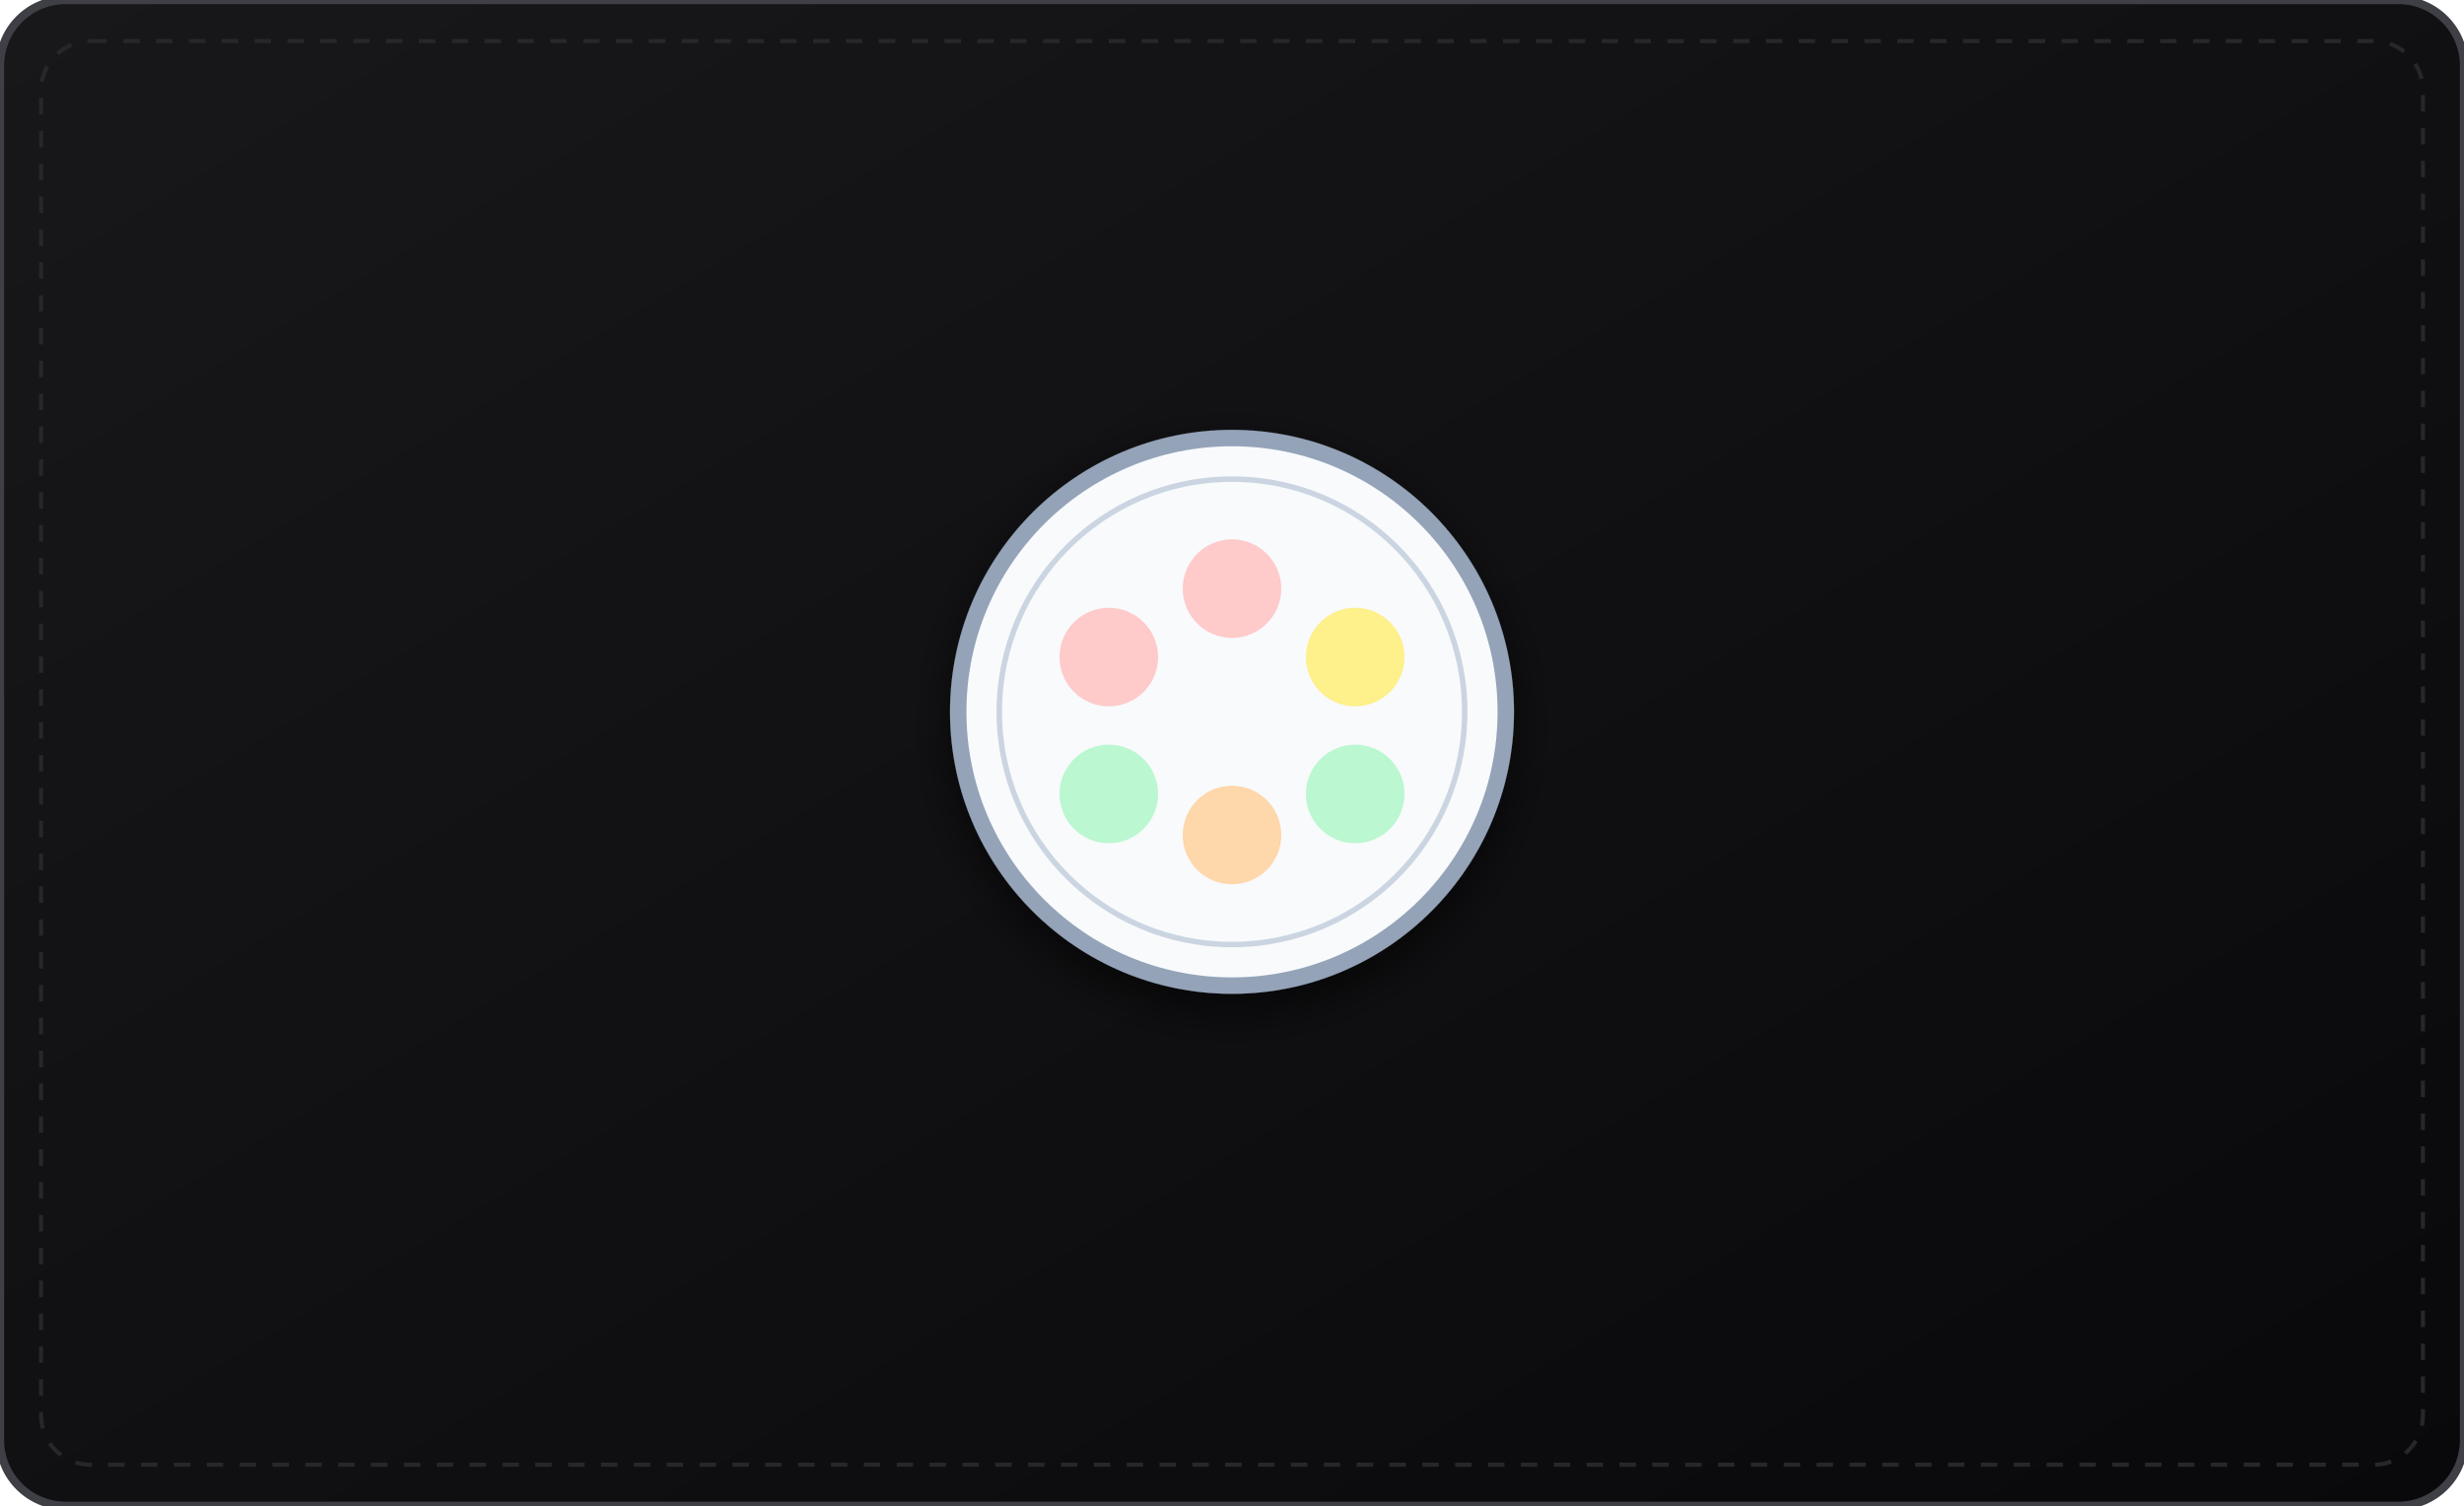
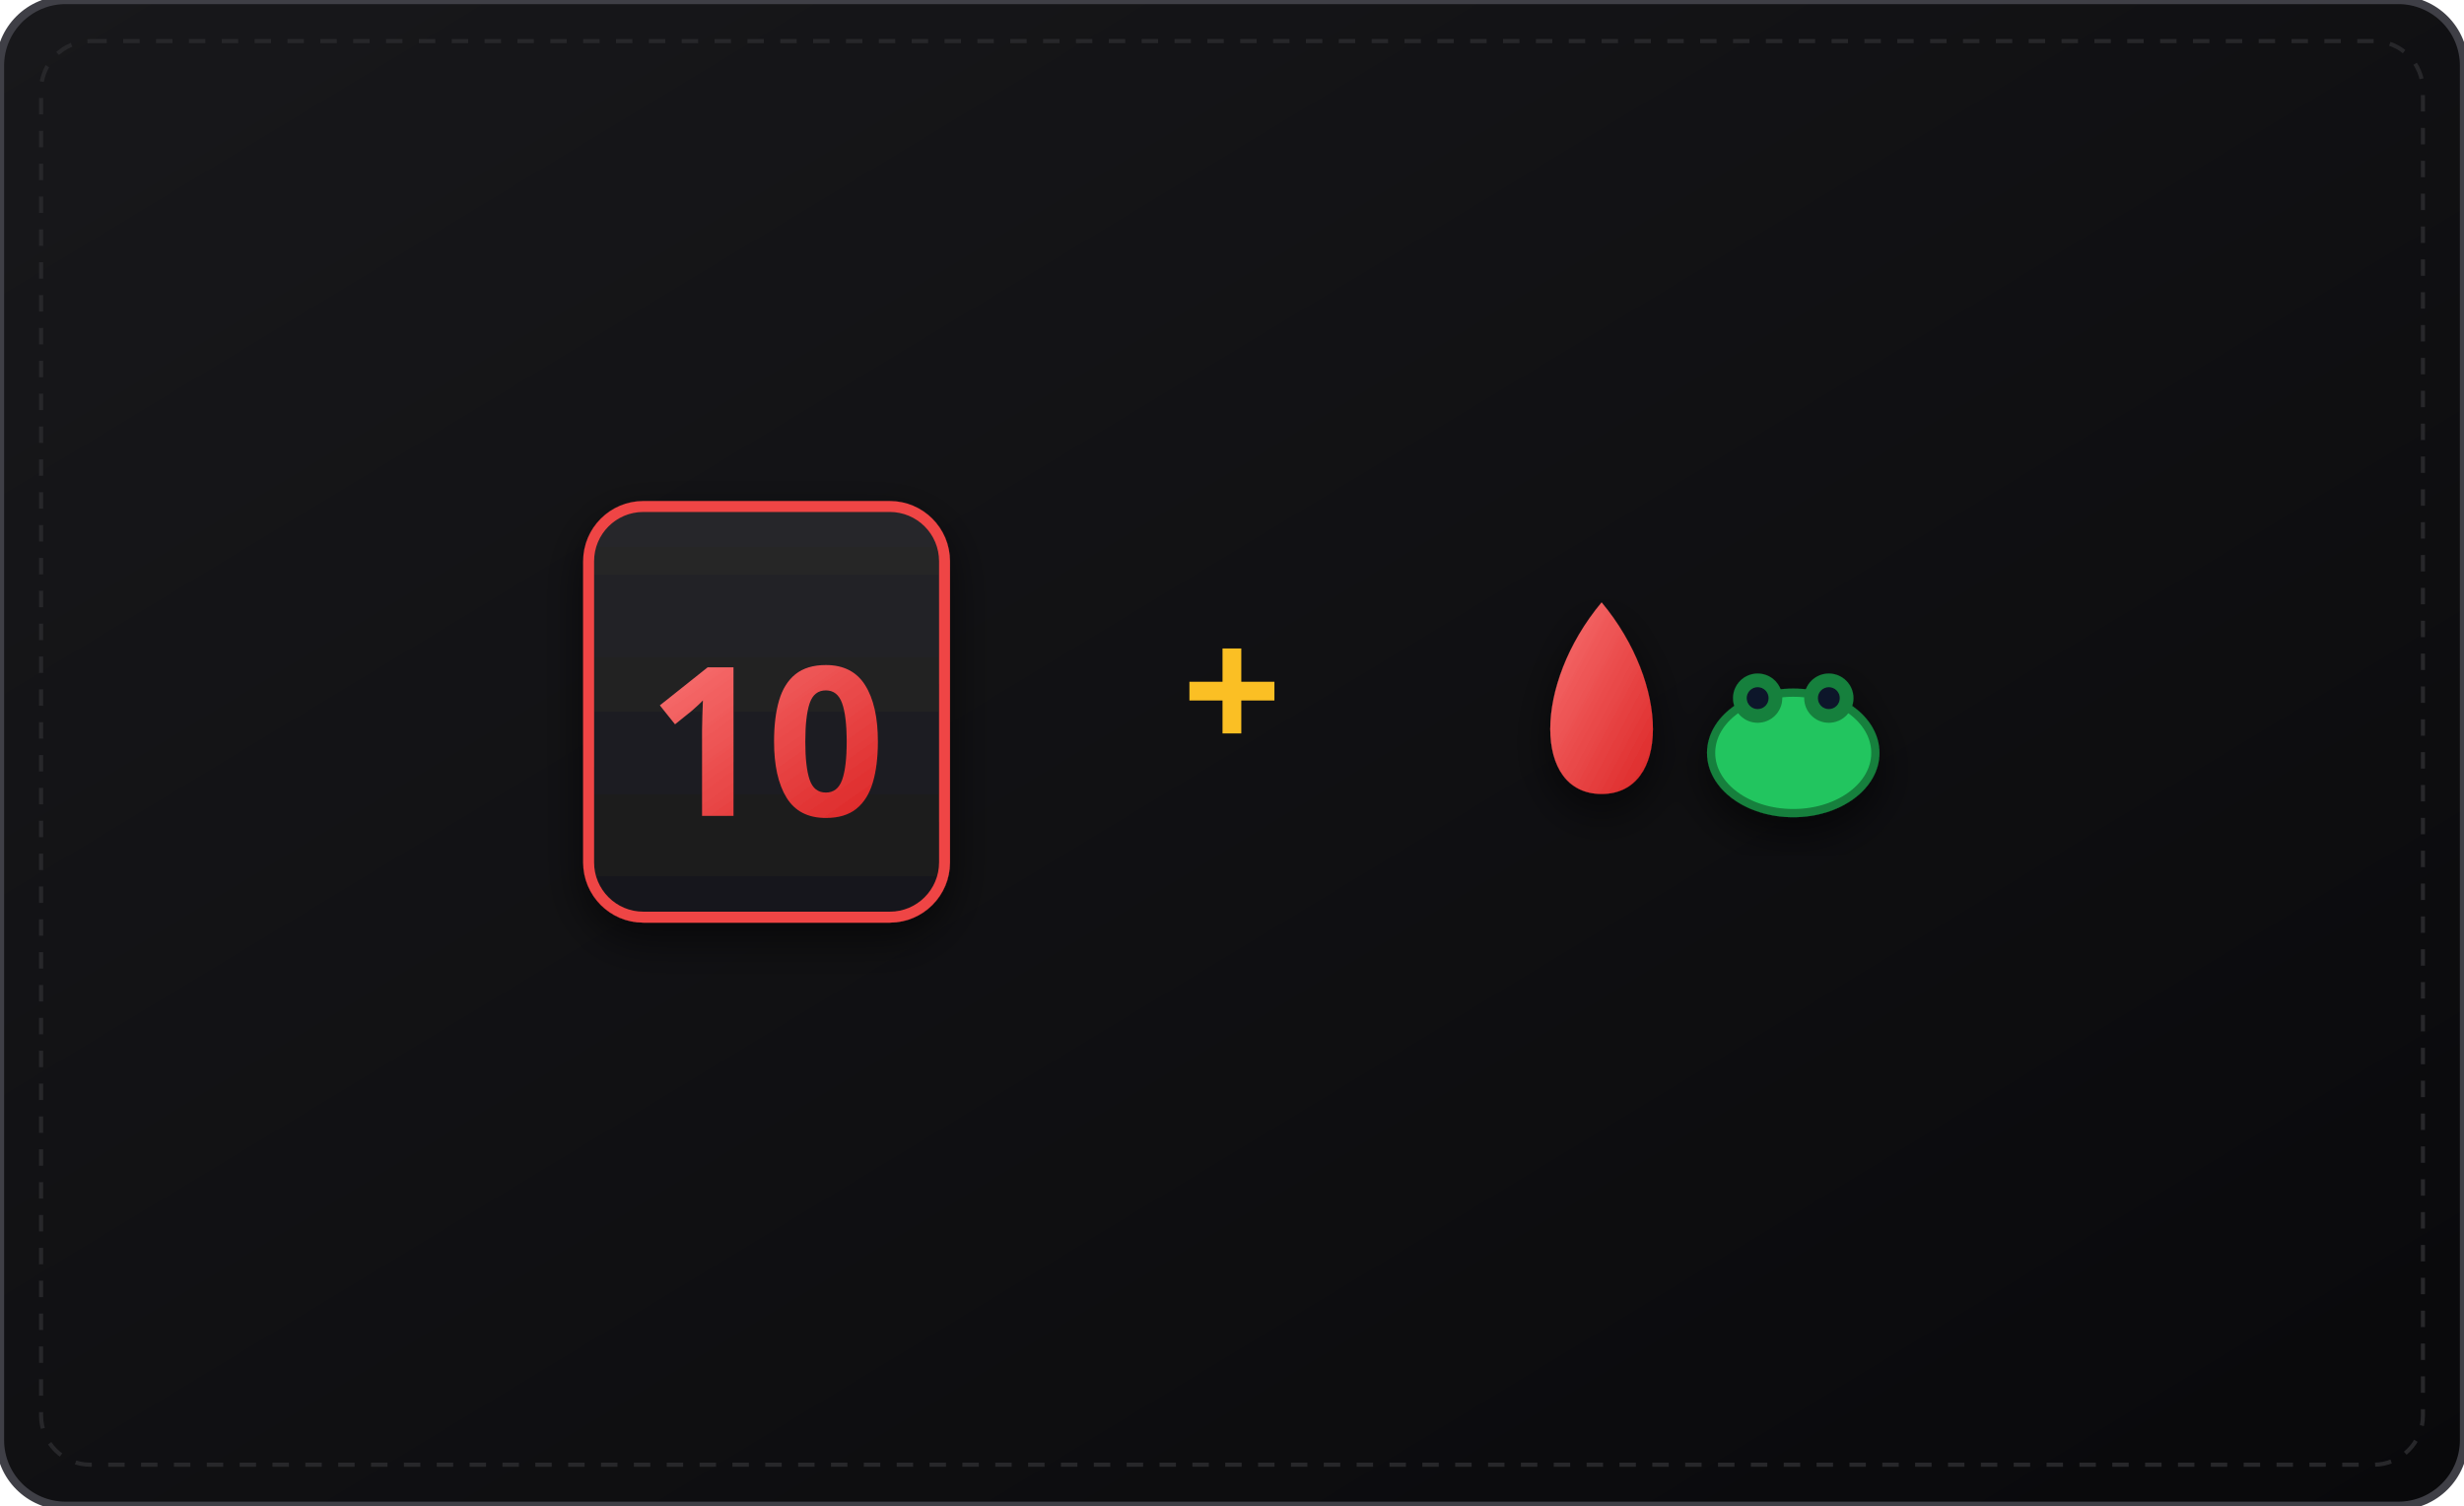
<svg xmlns="http://www.w3.org/2000/svg" viewBox="0 0 900 550" width="100%" height="100%" class="rebus-svg">
  <defs>
    <linearGradient id="bgGrad" x1="0%" y1="0%" x2="100%" y2="100%">
      <stop offset="0%" stop-color="#18181b" />
      <stop offset="100%" stop-color="#09090b" />
    </linearGradient>
    <linearGradient id="cardGrad" x1="0%" y1="0%" x2="0%" y2="100%">
      <stop offset="0%" stop-color="#27272a" />
      <stop offset="100%" stop-color="#18181b" />
    </linearGradient>
    <linearGradient id="goldGrad" x1="0%" y1="0%" x2="100%" y2="100%">
      <stop offset="0%" stop-color="#fbbf24" />
      <stop offset="100%" stop-color="#d97706" />
    </linearGradient>
    <linearGradient id="blueGrad" x1="0%" y1="0%" x2="100%" y2="100%">
      <stop offset="0%" stop-color="#60a5fa" />
      <stop offset="100%" stop-color="#2563eb" />
    </linearGradient>
    <linearGradient id="cyanGrad" x1="0%" y1="0%" x2="100%" y2="100%">
      <stop offset="0%" stop-color="#38bdf8" />
      <stop offset="100%" stop-color="#0284c7" />
    </linearGradient>
    <linearGradient id="redGrad" x1="0%" y1="0%" x2="100%" y2="100%">
      <stop offset="0%" stop-color="#f87171" />
      <stop offset="100%" stop-color="#dc2626" />
    </linearGradient>
    <linearGradient id="greenGrad" x1="0%" y1="0%" x2="100%" y2="100%">
      <stop offset="0%" stop-color="#34d399" />
      <stop offset="100%" stop-color="#059669" />
    </linearGradient>
    <linearGradient id="purpleGrad" x1="0%" y1="0%" x2="100%" y2="100%">
      <stop offset="0%" stop-color="#c084fc" />
      <stop offset="100%" stop-color="#7e22ce" />
    </linearGradient>
    <filter id="shadow" x="-20%" y="-20%" width="140%" height="140%">
      <feDropShadow dx="0" dy="6" stdDeviation="8" flood-color="#000" flood-opacity="0.6" />
    </filter>
  </defs>
  <rect width="900" height="550" rx="24" fill="url(#bgGrad)" stroke="#3f3f46" stroke-width="3" />
  <rect x="15" y="15" width="870" height="520" rx="18" fill="none" stroke="#27272a" stroke-width="1.5" stroke-dasharray="6 6" />
-   <g transform="translate(450, 260)" filter="url(#shadow)">
-     <circle cx="0" cy="0" r="100" fill="#f8fafc" stroke="#94a3b8" stroke-width="6" />
-     <circle cx="0" cy="0" r="85" fill="none" stroke="#cbd5e1" stroke-width="2" />
-     <circle cx="0" cy="-45" r="18" fill="#fecaca" />
-     <circle cx="45" cy="-20" r="18" fill="#fef08a" />
-     <circle cx="45" cy="30" r="18" fill="#bbf7d0" />
-     <circle cx="0" cy="45" r="18" fill="#fed7aa" />
-     <circle cx="-45" cy="30" r="18" fill="#bbf7d0" />
-     <circle cx="-45" cy="-20" r="18" fill="#fecaca" />
+   <g transform="translate(280, 260)" filter="url(#shadow)">
+     <rect x="-65" y="-75" width="130" height="150" rx="20" fill="url(#cardGrad)" stroke="#ef4444" stroke-width="4" />
+     <text x="0" y="38" font-family="Rubik, system-ui, sans-serif" font-size="76" font-weight="900" fill="url(#redGrad)" text-anchor="middle">10</text>
+   </g>
+   <text x="450" y="275" font-family="system-ui, sans-serif" font-size="64" font-weight="900" fill="#fbbf24" text-anchor="middle">+</text>
+   <g transform="translate(620, 260)" filter="url(#shadow)">
+     <path d="M-35,30 C-60,30 -60,-10 -35,-40 C-10,-10 -10,30 -35,30 Z" fill="url(#redGrad)" />
+     <ellipse cx="35" cy="15" rx="30" ry="22" fill="#22c55e" stroke="#15803d" stroke-width="3" />
+     <circle cx="22" cy="-5" r="9" fill="#15803d" />
+     <circle cx="48" cy="-5" r="9" fill="#15803d" />
+     <circle cx="22" cy="-5" r="4" fill="#0f172a" />
+     <circle cx="48" cy="-5" r="4" fill="#0f172a" />
  </g>
</svg>
